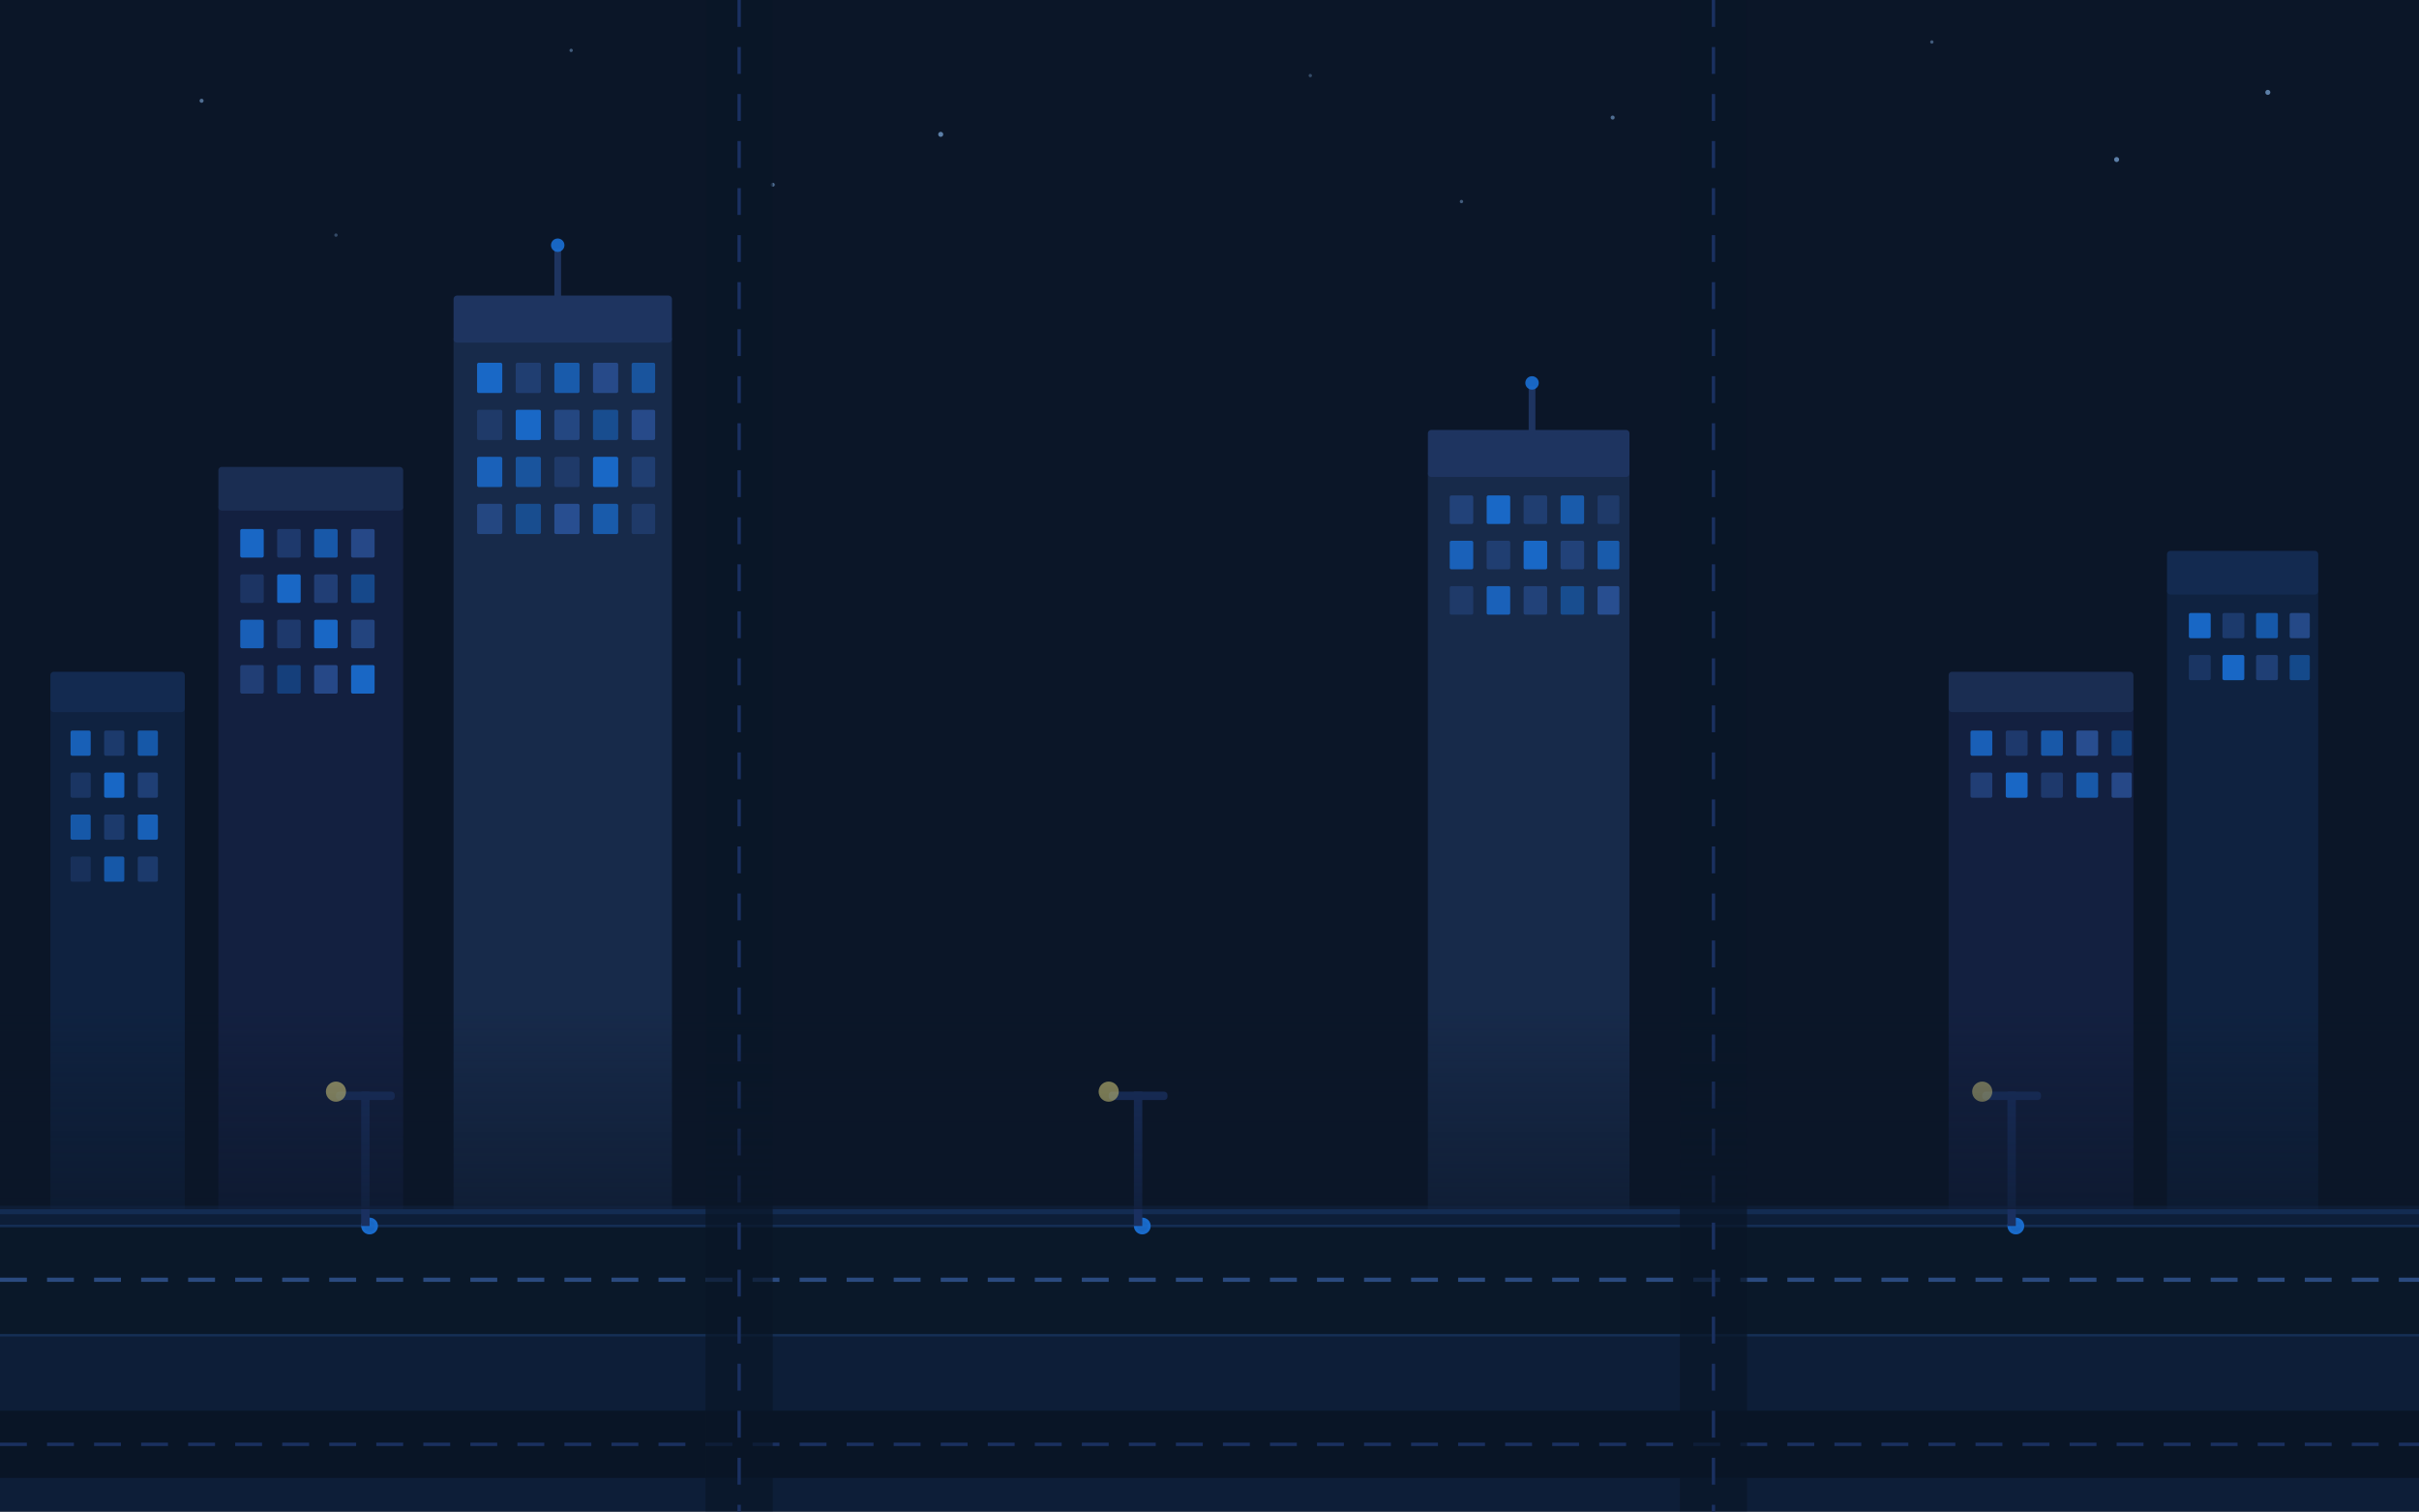
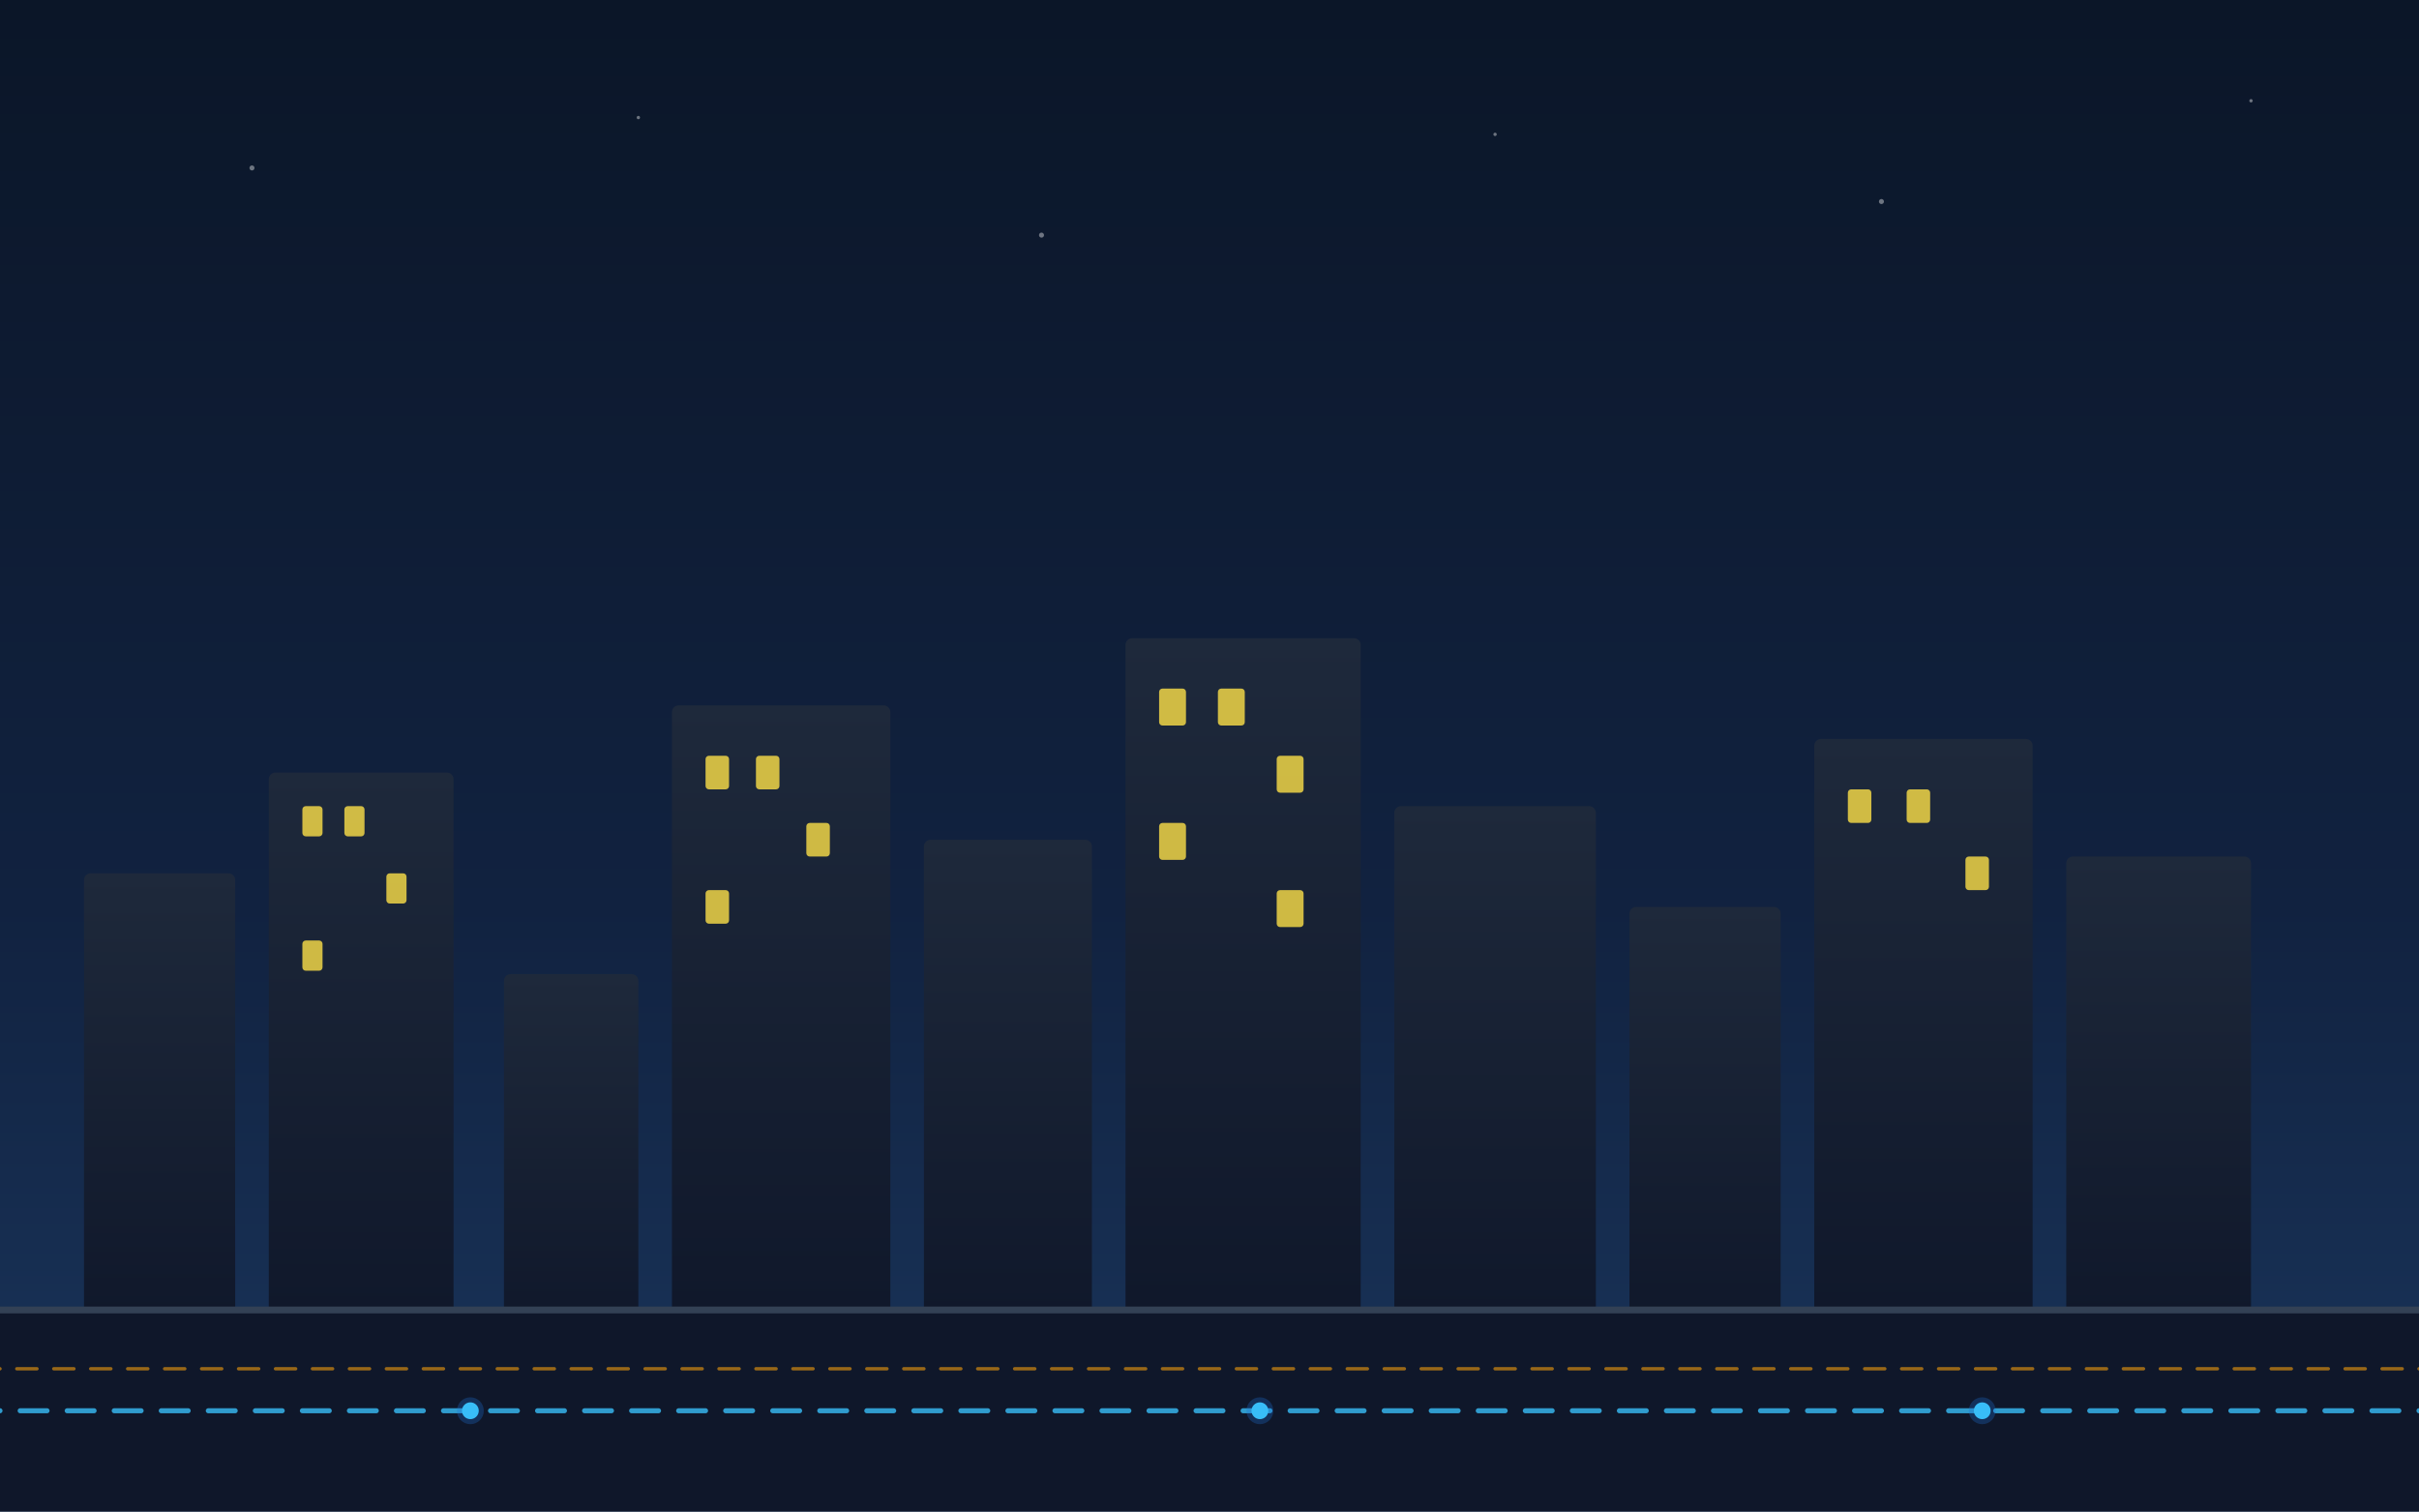
<svg xmlns="http://www.w3.org/2000/svg" class="login-fundo__svg" viewBox="0 0 1440 900" preserveAspectRatio="xMidYMid slice">
-   <rect width="1440" height="900" fill="#0b1628" />
-   <circle cx="120" cy="60" r="1.2" fill="#93c5fd" opacity="0.5" />
-   <circle cx="340" cy="30" r="1" fill="#93c5fd" opacity="0.4" />
-   <circle cx="560" cy="80" r="1.5" fill="#93c5fd" opacity="0.6" />
-   <circle cx="780" cy="45" r="1" fill="#93c5fd" opacity="0.3" />
-   <circle cx="960" cy="70" r="1.2" fill="#93c5fd" opacity="0.5" />
-   <circle cx="1150" cy="25" r="1" fill="#93c5fd" opacity="0.4" />
-   <circle cx="1350" cy="55" r="1.5" fill="#93c5fd" opacity="0.6" />
-   <circle cx="200" cy="140" r="1" fill="#93c5fd" opacity="0.3" />
-   <circle cx="460" cy="110" r="1.2" fill="#93c5fd" opacity="0.5" />
-   <circle cx="870" cy="120" r="1" fill="#93c5fd" opacity="0.4" />
-   <circle cx="1260" cy="95" r="1.5" fill="#93c5fd" opacity="0.6" />
-   <rect x="30" y="420" width="80" height="380" fill="#0f2240" rx="2" />
-   <rect x="30" y="400" width="80" height="24" fill="#132a50" rx="2" />
-   <rect x="42" y="435" width="12" height="15" fill="#1a6fd4" rx="1" opacity="0.8" class="janela-pisca" />
-   <rect x="62" y="435" width="12" height="15" fill="#2a5298" rx="1" opacity="0.5" />
-   <rect x="82" y="435" width="12" height="15" fill="#1a6fd4" rx="1" opacity="0.7" class="janela-pisca janela-pisca--2" />
-   <rect x="42" y="460" width="12" height="15" fill="#2a5298" rx="1" opacity="0.4" />
-   <rect x="62" y="460" width="12" height="15" fill="#1a6fd4" rx="1" opacity="0.9" class="janela-pisca janela-pisca--3" />
-   <rect x="82" y="460" width="12" height="15" fill="#2a5298" rx="1" opacity="0.6" />
-   <rect x="42" y="485" width="12" height="15" fill="#1a6fd4" rx="1" opacity="0.7" />
-   <rect x="62" y="485" width="12" height="15" fill="#2a5298" rx="1" opacity="0.5" class="janela-pisca janela-pisca--4" />
-   <rect x="82" y="485" width="12" height="15" fill="#1a6fd4" rx="1" opacity="0.8" />
-   <rect x="42" y="510" width="12" height="15" fill="#2a5298" rx="1" opacity="0.3" />
-   <rect x="62" y="510" width="12" height="15" fill="#1a6fd4" rx="1" opacity="0.7" />
-   <rect x="82" y="510" width="12" height="15" fill="#2a5298" rx="1" opacity="0.5" />
-   <rect x="130" y="300" width="110" height="500" fill="#132040" rx="2" />
-   <rect x="130" y="278" width="110" height="26" fill="#1a2d52" rx="2" />
-   <rect x="143" y="315" width="14" height="17" fill="#1a6fd4" rx="1" opacity="0.9" class="janela-pisca" />
-   <rect x="165" y="315" width="14" height="17" fill="#2a5298" rx="1" opacity="0.5" />
-   <rect x="187" y="315" width="14" height="17" fill="#1a6fd4" rx="1" opacity="0.7" class="janela-pisca janela-pisca--2" />
-   <rect x="209" y="315" width="14" height="17" fill="#2a5298" rx="1" opacity="0.8" />
-   <rect x="143" y="342" width="14" height="17" fill="#2a5298" rx="1" opacity="0.4" />
-   <rect x="165" y="342" width="14" height="17" fill="#1a6fd4" rx="1" opacity="0.9" />
-   <rect x="187" y="342" width="14" height="17" fill="#2a5298" rx="1" opacity="0.6" class="janela-pisca janela-pisca--3" />
-   <rect x="209" y="342" width="14" height="17" fill="#1a6fd4" rx="1" opacity="0.5" />
-   <rect x="143" y="369" width="14" height="17" fill="#1a6fd4" rx="1" opacity="0.8" class="janela-pisca janela-pisca--4" />
-   <rect x="165" y="369" width="14" height="17" fill="#2a5298" rx="1" opacity="0.5" />
-   <rect x="187" y="369" width="14" height="17" fill="#1a6fd4" rx="1" opacity="0.9" />
-   <rect x="209" y="369" width="14" height="17" fill="#2a5298" rx="1" opacity="0.7" />
-   <rect x="143" y="396" width="14" height="17" fill="#2a5298" rx="1" opacity="0.6" />
-   <rect x="165" y="396" width="14" height="17" fill="#1a6fd4" rx="1" opacity="0.4" />
-   <rect x="187" y="396" width="14" height="17" fill="#2a5298" rx="1" opacity="0.8" class="janela-pisca" />
-   <rect x="209" y="396" width="14" height="17" fill="#1a6fd4" rx="1" opacity="0.9" />
-   <rect x="270" y="200" width="130" height="600" fill="#172a4a" rx="2" />
-   <rect x="270" y="176" width="130" height="28" fill="#1e3460" rx="2" />
-   <rect x="330" y="148" width="4" height="30" fill="#1e3460" />
-   <circle cx="332" cy="146" r="4" fill="#1a6fd4" opacity="0.9" class="janela-pisca" />
-   <rect x="284" y="216" width="15" height="18" fill="#1a6fd4" rx="1" opacity="0.9" />
-   <rect x="307" y="216" width="15" height="18" fill="#2a5298" rx="1" opacity="0.5" class="janela-pisca janela-pisca--2" />
-   <rect x="330" y="216" width="15" height="18" fill="#1a6fd4" rx="1" opacity="0.7" />
-   <rect x="353" y="216" width="15" height="18" fill="#2a5298" rx="1" opacity="0.8" class="janela-pisca janela-pisca--3" />
-   <rect x="376" y="216" width="14" height="18" fill="#1a6fd4" rx="1" opacity="0.6" />
-   <rect x="284" y="244" width="15" height="18" fill="#2a5298" rx="1" opacity="0.4" />
-   <rect x="307" y="244" width="15" height="18" fill="#1a6fd4" rx="1" opacity="0.9" class="janela-pisca janela-pisca--4" />
-   <rect x="330" y="244" width="15" height="18" fill="#2a5298" rx="1" opacity="0.7" />
-   <rect x="353" y="244" width="15" height="18" fill="#1a6fd4" rx="1" opacity="0.5" />
-   <rect x="376" y="244" width="14" height="18" fill="#2a5298" rx="1" opacity="0.8" />
-   <rect x="284" y="272" width="15" height="18" fill="#1a6fd4" rx="1" opacity="0.8" class="janela-pisca" />
-   <rect x="307" y="272" width="15" height="18" fill="#1a6fd4" rx="1" opacity="0.6" />
-   <rect x="330" y="272" width="15" height="18" fill="#2a5298" rx="1" opacity="0.4" />
-   <rect x="353" y="272" width="15" height="18" fill="#1a6fd4" rx="1" opacity="0.9" class="janela-pisca janela-pisca--2" />
-   <rect x="376" y="272" width="14" height="18" fill="#2a5298" rx="1" opacity="0.5" />
-   <rect x="284" y="300" width="15" height="18" fill="#2a5298" rx="1" opacity="0.7" />
-   <rect x="307" y="300" width="15" height="18" fill="#1a6fd4" rx="1" opacity="0.5" class="janela-pisca janela-pisca--3" />
-   <rect x="330" y="300" width="15" height="18" fill="#2a5298" rx="1" opacity="0.9" />
-   <rect x="353" y="300" width="15" height="18" fill="#1a6fd4" rx="1" opacity="0.7" />
-   <rect x="376" y="300" width="14" height="18" fill="#2a5298" rx="1" opacity="0.4" class="janela-pisca janela-pisca--4" />
-   <rect x="850" y="280" width="120" height="520" fill="#172a4a" rx="2" />
-   <rect x="850" y="256" width="120" height="28" fill="#1e3460" rx="2" />
-   <rect x="910" y="230" width="4" height="28" fill="#1e3460" />
-   <circle cx="912" cy="228" r="4" fill="#1a6fd4" opacity="0.9" class="janela-pisca janela-pisca--2" />
-   <rect x="863" y="295" width="14" height="17" fill="#2a5298" rx="1" opacity="0.6" />
-   <rect x="885" y="295" width="14" height="17" fill="#1a6fd4" rx="1" opacity="0.9" class="janela-pisca" />
-   <rect x="907" y="295" width="14" height="17" fill="#2a5298" rx="1" opacity="0.5" />
-   <rect x="929" y="295" width="14" height="17" fill="#1a6fd4" rx="1" opacity="0.7" class="janela-pisca janela-pisca--3" />
-   <rect x="951" y="295" width="13" height="17" fill="#2a5298" rx="1" opacity="0.4" />
-   <rect x="863" y="322" width="14" height="17" fill="#1a6fd4" rx="1" opacity="0.8" class="janela-pisca janela-pisca--4" />
-   <rect x="885" y="322" width="14" height="17" fill="#2a5298" rx="1" opacity="0.5" />
-   <rect x="907" y="322" width="14" height="17" fill="#1a6fd4" rx="1" opacity="0.9" />
-   <rect x="929" y="322" width="14" height="17" fill="#2a5298" rx="1" opacity="0.6" />
-   <rect x="951" y="322" width="13" height="17" fill="#1a6fd4" rx="1" opacity="0.7" class="janela-pisca" />
-   <rect x="863" y="349" width="14" height="17" fill="#2a5298" rx="1" opacity="0.4" />
-   <rect x="885" y="349" width="14" height="17" fill="#1a6fd4" rx="1" opacity="0.8" class="janela-pisca janela-pisca--2" />
-   <rect x="907" y="349" width="14" height="17" fill="#2a5298" rx="1" opacity="0.6" />
-   <rect x="929" y="349" width="14" height="17" fill="#1a6fd4" rx="1" opacity="0.5" />
-   <rect x="951" y="349" width="13" height="17" fill="#2a5298" rx="1" opacity="0.9" class="janela-pisca janela-pisca--3" />
-   <rect x="1290" y="350" width="90" height="450" fill="#0f2240" rx="2" />
-   <rect x="1290" y="328" width="90" height="26" fill="#132a50" rx="2" />
-   <rect x="1303" y="365" width="13" height="15" fill="#1a6fd4" rx="1" opacity="0.9" class="janela-pisca" />
-   <rect x="1323" y="365" width="13" height="15" fill="#2a5298" rx="1" opacity="0.5" />
-   <rect x="1343" y="365" width="13" height="15" fill="#1a6fd4" rx="1" opacity="0.7" class="janela-pisca janela-pisca--4" />
-   <rect x="1363" y="365" width="12" height="15" fill="#2a5298" rx="1" opacity="0.8" />
-   <rect x="1303" y="390" width="13" height="15" fill="#2a5298" rx="1" opacity="0.4" />
-   <rect x="1323" y="390" width="13" height="15" fill="#1a6fd4" rx="1" opacity="0.9" class="janela-pisca janela-pisca--2" />
-   <rect x="1343" y="390" width="13" height="15" fill="#2a5298" rx="1" opacity="0.6" />
-   <rect x="1363" y="390" width="12" height="15" fill="#1a6fd4" rx="1" opacity="0.5" />
-   <rect x="1160" y="420" width="110" height="380" fill="#132040" rx="2" />
-   <rect x="1160" y="400" width="110" height="24" fill="#1a2d52" rx="2" />
-   <rect x="1173" y="435" width="13" height="15" fill="#1a6fd4" rx="1" opacity="0.8" />
-   <rect x="1194" y="435" width="13" height="15" fill="#2a5298" rx="1" opacity="0.5" class="janela-pisca janela-pisca--3" />
-   <rect x="1215" y="435" width="13" height="15" fill="#1a6fd4" rx="1" opacity="0.7" />
-   <rect x="1236" y="435" width="13" height="15" fill="#2a5298" rx="1" opacity="0.9" class="janela-pisca" />
-   <rect x="1257" y="435" width="12" height="15" fill="#1a6fd4" rx="1" opacity="0.4" />
-   <rect x="1173" y="460" width="13" height="15" fill="#2a5298" rx="1" opacity="0.6" class="janela-pisca janela-pisca--4" />
-   <rect x="1194" y="460" width="13" height="15" fill="#1a6fd4" rx="1" opacity="0.9" />
-   <rect x="1215" y="460" width="13" height="15" fill="#2a5298" rx="1" opacity="0.5" />
-   <rect x="1236" y="460" width="13" height="15" fill="#1a6fd4" rx="1" opacity="0.7" class="janela-pisca janela-pisca--2" />
-   <rect x="1257" y="460" width="12" height="15" fill="#2a5298" rx="1" opacity="0.8" />
-   <rect x="0" y="720" width="1440" height="180" fill="#0d1e38" />
-   <rect x="0" y="718" width="1440" height="5" fill="#1a3a6b" opacity="0.5" />
-   <rect x="0" y="730" width="1440" height="65" fill="#0a1829" />
-   <line x1="0" y1="762" x2="1440" y2="762" stroke="#2a4a7f" stroke-width="2.5" stroke-dasharray="16 12" class="rota-animada-h" />
-   <line x1="0" y1="730" x2="1440" y2="730" stroke="#1a3a6b" stroke-width="1.5" opacity="0.6" />
-   <line x1="0" y1="795" x2="1440" y2="795" stroke="#1a3a6b" stroke-width="1.5" opacity="0.6" />
-   <rect x="0" y="840" width="1440" height="40" fill="#091526" />
-   <line x1="0" y1="860" x2="1440" y2="860" stroke="#1a3060" stroke-width="2" stroke-dasharray="16 12" class="rota-animada-h--lenta" />
-   <rect x="420" y="0" width="40" height="900" fill="#091526" opacity="0.7" />
-   <line x1="440" y1="0" x2="440" y2="900" stroke="#1a3060" stroke-width="2" stroke-dasharray="16 12" class="rota-animada-v" />
-   <rect x="1000" y="0" width="40" height="900" fill="#091526" opacity="0.7" />
-   <line x1="1020" y1="0" x2="1020" y2="900" stroke="#1a3060" stroke-width="2" stroke-dasharray="16 12" class="rota-animada-v--lenta" />
-   <circle cx="220" cy="730" r="5" fill="#1a6fd4" opacity="0.9" />
-   <circle cx="220" cy="730" r="4" fill="none" stroke="#1a6fd4" stroke-width="1.5" opacity="0.5" class="ponto-parada-ping" />
-   <circle cx="680" cy="730" r="5" fill="#1a6fd4" opacity="0.9" />
-   <circle cx="680" cy="730" r="4" fill="none" stroke="#1a6fd4" stroke-width="1.5" opacity="0.5" class="ponto-parada-ping ponto-parada-ping--2" />
-   <circle cx="1200" cy="730" r="5" fill="#1a6fd4" opacity="0.9" />
-   <circle cx="1200" cy="730" r="4" fill="none" stroke="#1a6fd4" stroke-width="1.5" opacity="0.5" class="ponto-parada-ping ponto-parada-ping--3" />
-   <g class="onibus-animado" style="transform: translateX(-200px)">
-     <rect x="0" y="735" width="95" height="48" fill="#1a3a6b" rx="6" />
-     <rect x="72" y="741" width="16" height="20" fill="#60a5fa" rx="2" opacity="0.5" />
-     <rect x="8" y="741" width="16" height="14" fill="#60a5fa" rx="2" opacity="0.55" />
-     <rect x="28" y="741" width="16" height="14" fill="#60a5fa" rx="2" opacity="0.45" />
-     <rect x="48" y="741" width="16" height="14" fill="#60a5fa" rx="2" opacity="0.55" />
-     <rect x="88" y="751" width="7" height="8" fill="#fef08a" rx="1" opacity="0.85" />
-     <circle cx="18" cy="785" r="9" fill="#0a1829" />
-     <circle cx="18" cy="785" r="5" fill="#132040" />
-     <circle cx="75" cy="785" r="9" fill="#0a1829" />
-     <circle cx="75" cy="785" r="5" fill="#132040" />
-     <rect x="0" y="757" width="88" height="4" fill="#1a6fd4" opacity="0.7" rx="1" />
-   </g>
-   <g class="onibus-animado--devagar" style="transform: translateX(-300px)">
-     <rect x="0" y="760" width="80" height="38" fill="#132a50" rx="5" />
-     <rect x="62" y="765" width="12" height="16" fill="#60a5fa" rx="2" opacity="0.45" />
-     <rect x="8" y="765" width="13" height="11" fill="#60a5fa" rx="2" opacity="0.5" />
-     <rect x="26" y="765" width="13" height="11" fill="#60a5fa" rx="2" opacity="0.4" />
-     <rect x="44" y="765" width="13" height="11" fill="#60a5fa" rx="2" opacity="0.5" />
-     <rect x="75" y="770" width="5" height="7" fill="#fef08a" rx="1" opacity="0.7" />
-     <circle cx="16" cy="798" r="7" fill="#0a1829" />
-     <circle cx="16" cy="798" r="4" fill="#132040" />
-     <circle cx="62" cy="798" r="7" fill="#0a1829" />
-     <circle cx="62" cy="798" r="4" fill="#132040" />
-     <rect x="0" y="778" width="74" height="3" fill="#2a5298" opacity="0.6" rx="1" />
-   </g>
-   <rect x="215" y="650" width="5" height="80" fill="#1a3060" />
-   <rect x="200" y="650" width="35" height="5" fill="#1a3060" rx="2" />
-   <circle cx="200" cy="650" r="6" fill="#fef08a" opacity="0.6" />
-   <rect x="675" y="650" width="5" height="80" fill="#1a3060" />
-   <rect x="660" y="650" width="35" height="5" fill="#1a3060" rx="2" />
-   <circle cx="660" cy="650" r="6" fill="#fef08a" opacity="0.6" />
-   <rect x="1195" y="650" width="5" height="80" fill="#1a3060" />
-   <rect x="1180" y="650" width="35" height="5" fill="#1a3060" rx="2" />
-   <circle cx="1180" cy="650" r="6" fill="#fef08a" opacity="0.5" />
  <defs>
-     <linearGradient id="nevoa" x1="0" y1="0" x2="0" y2="1">
-       <stop offset="0%" stop-color="#0b1628" stop-opacity="0" />
-       <stop offset="100%" stop-color="#0b1628" stop-opacity="0.6" />
+     <linearGradient id="grad-ceu" x1="0%" y1="0%" x2="0%" y2="100%">
+       <stop offset="0%" stop-color="#0b1628" />
+       <stop offset="60%" stop-color="#112240" />
+       <stop offset="100%" stop-color="#1a365d" />
+     </linearGradient>
+     <linearGradient id="grad-predio-1" x1="0%" y1="0%" x2="0%" y2="100%">
+       <stop offset="0%" stop-color="#1e293b" />
+       <stop offset="100%" stop-color="#0f172a" />
+     </linearGradient>
+     <linearGradient id="grad-predio-2" x1="0%" y1="0%" x2="0%" y2="100%">
+       <stop offset="0%" stop-color="#334155" />
+       <stop offset="100%" stop-color="#1e293b" />
    </linearGradient>
  </defs>
-   <rect x="0" y="600" width="1440" height="120" fill="url(#nevoa)" />
+   <rect width="1440" height="900" fill="url(#grad-ceu)" />
+   <g fill="#ffffff" opacity="0.4">
+     <circle cx="150" cy="100" r="1.5" />
+     <circle cx="380" cy="70" r="1" />
+     <circle cx="620" cy="140" r="1.5" />
+     <circle cx="890" cy="80" r="1" />
+     <circle cx="1120" cy="120" r="1.5" />
+     <circle cx="1340" cy="60" r="1" />
+   </g>
+   <g fill="url(#grad-predio-1)">
+     <rect x="50" y="520" width="90" height="280" rx="4" />
+     <rect x="160" y="460" width="110" height="340" rx="4" />
+     <rect x="300" y="580" width="80" height="220" rx="4" />
+     <rect x="400" y="420" width="130" height="380" rx="4" />
+     <rect x="550" y="500" width="100" height="300" rx="4" />
+     <rect x="670" y="380" width="140" height="420" rx="4" />
+     <rect x="830" y="480" width="120" height="320" rx="4" />
+     <rect x="970" y="540" width="90" height="260" rx="4" />
+     <rect x="1080" y="440" width="130" height="360" rx="4" />
+     <rect x="1230" y="510" width="110" height="290" rx="4" />
+   </g>
+   <g fill="#fde047" opacity="0.8">
+     <rect class="janela-pisca" x="180" y="480" width="12" height="18" rx="2" />
+     <rect class="janela-pisca--2" x="205" y="480" width="12" height="18" rx="2" />
+     <rect class="janela-pisca--3" x="230" y="520" width="12" height="18" rx="2" />
+     <rect class="janela-pisca--4" x="180" y="560" width="12" height="18" rx="2" />
+     <rect class="janela-pisca--2" x="420" y="450" width="14" height="20" rx="2" />
+     <rect class="janela-pisca" x="450" y="450" width="14" height="20" rx="2" />
+     <rect class="janela-pisca--3" x="480" y="490" width="14" height="20" rx="2" />
+     <rect class="janela-pisca--4" x="420" y="530" width="14" height="20" rx="2" />
+     <rect class="janela-pisca" x="690" y="410" width="16" height="22" rx="2" />
+     <rect class="janela-pisca--3" x="725" y="410" width="16" height="22" rx="2" />
+     <rect class="janela-pisca--2" x="760" y="450" width="16" height="22" rx="2" />
+     <rect class="janela-pisca--4" x="690" y="490" width="16" height="22" rx="2" />
+     <rect class="janela-pisca" x="760" y="530" width="16" height="22" rx="2" />
+     <rect class="janela-pisca--4" x="1100" y="470" width="14" height="20" rx="2" />
+     <rect class="janela-pisca--2" x="1135" y="470" width="14" height="20" rx="2" />
+     <rect class="janela-pisca" x="1170" y="510" width="14" height="20" rx="2" />
+   </g>
+   <g fill="none" stroke-linecap="round">
+     <rect x="0" y="780" width="1440" height="120" fill="#0f172a" />
+     <line x1="0" y1="780" x2="1440" y2="780" stroke="#334155" stroke-width="4" />
+     <line class="rota-animada-h" x1="-100" y1="840" x2="1540" y2="840" stroke="#38bdf8" stroke-width="3" stroke-dasharray="16 12" opacity="0.8" />
+     <line class="rota-animada-h--lenta" x1="-100" y1="815" x2="1540" y2="815" stroke="#f59e0b" stroke-width="2" stroke-dasharray="12 10" opacity="0.6" />
+   </g>
+   <g>
+     <circle cx="280" cy="840" r="8" fill="#1a6fd4" opacity="0.3" />
+     <circle class="ponto-parada-ping" cx="280" cy="840" r="4" fill="none" stroke="#38bdf8" stroke-width="2" />
+     <circle cx="280" cy="840" r="4" fill="#38bdf8" />
+     <circle cx="750" cy="840" r="8" fill="#1a6fd4" opacity="0.3" />
+     <circle class="ponto-parada-ping--2" cx="750" cy="840" r="4" fill="none" stroke="#38bdf8" stroke-width="2" />
+     <circle cx="750" cy="840" r="4" fill="#38bdf8" />
+     <circle cx="1180" cy="840" r="8" fill="#1a6fd4" opacity="0.3" />
+     <circle class="ponto-parada-ping--3" cx="1180" cy="840" r="4" fill="none" stroke="#38bdf8" stroke-width="2" />
+     <circle cx="1180" cy="840" r="4" fill="#38bdf8" />
+   </g>
+   <g class="onibus-animado">
+     <g transform="translate(-100, 822)">
+       <rect x="0" y="0" width="48" height="24" rx="5" fill="#1a6fd4" />
+       <rect x="30" y="4" width="12" height="10" rx="2" fill="#e0f2fe" />
+       <rect x="16" y="4" width="10" height="10" rx="2" fill="#e0f2fe" />
+       <rect x="4" y="4" width="8" height="10" rx="2" fill="#e0f2fe" />
+       <circle cx="10" cy="24" r="3.5" fill="#0f172a" />
+       <circle cx="38" cy="24" r="3.5" fill="#0f172a" />
+       <circle cx="46" cy="12" r="2" fill="#fde047" />
+     </g>
+   </g>
+   <g class="onibus-animado--devagar">
+     <g transform="translate(-160, 798)">
+       <rect x="0" y="0" width="44" height="22" rx="4" fill="#16a34a" />
+       <rect x="28" y="4" width="10" height="9" rx="2" fill="#dcfce7" />
+       <rect x="14" y="4" width="10" height="9" rx="2" fill="#dcfce7" />
+       <rect x="4" y="4" width="6" height="9" rx="2" fill="#dcfce7" />
+       <circle cx="9" cy="22" r="3" fill="#0f172a" />
+       <circle cx="35" cy="22" r="3" fill="#0f172a" />
+       <circle cx="42" cy="11" r="1.5" fill="#fde047" />
+     </g>
+   </g>
</svg>
